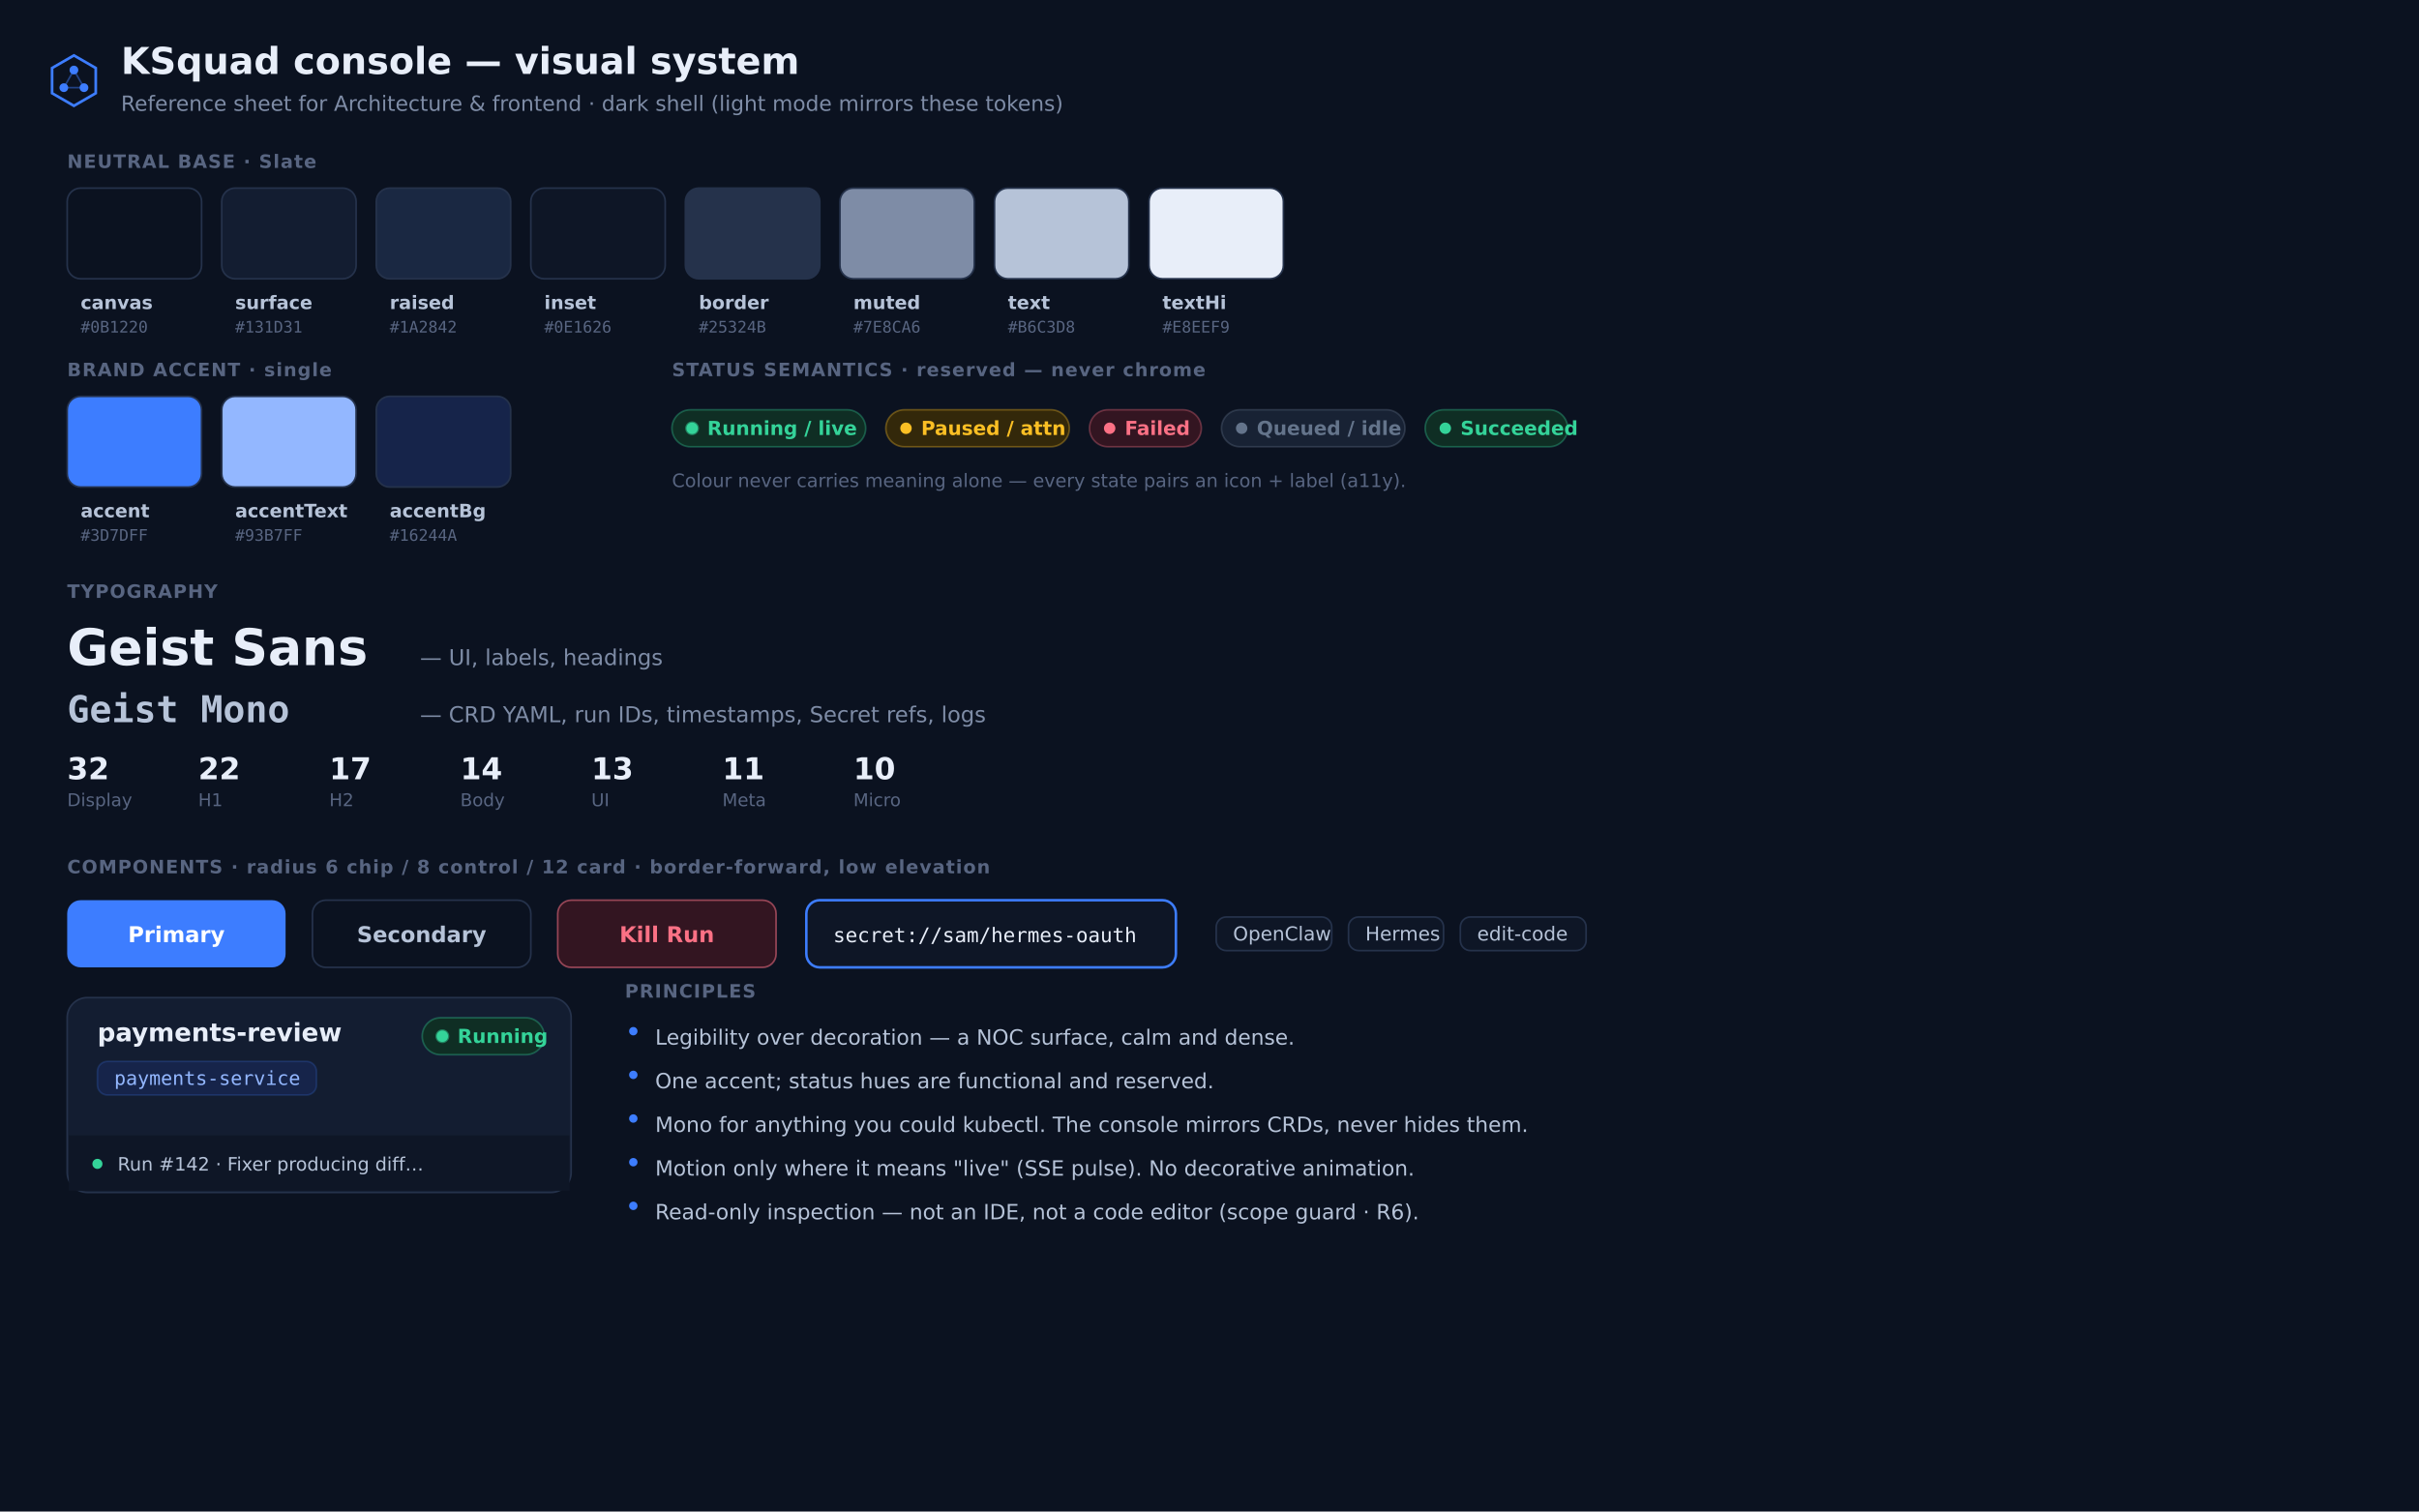
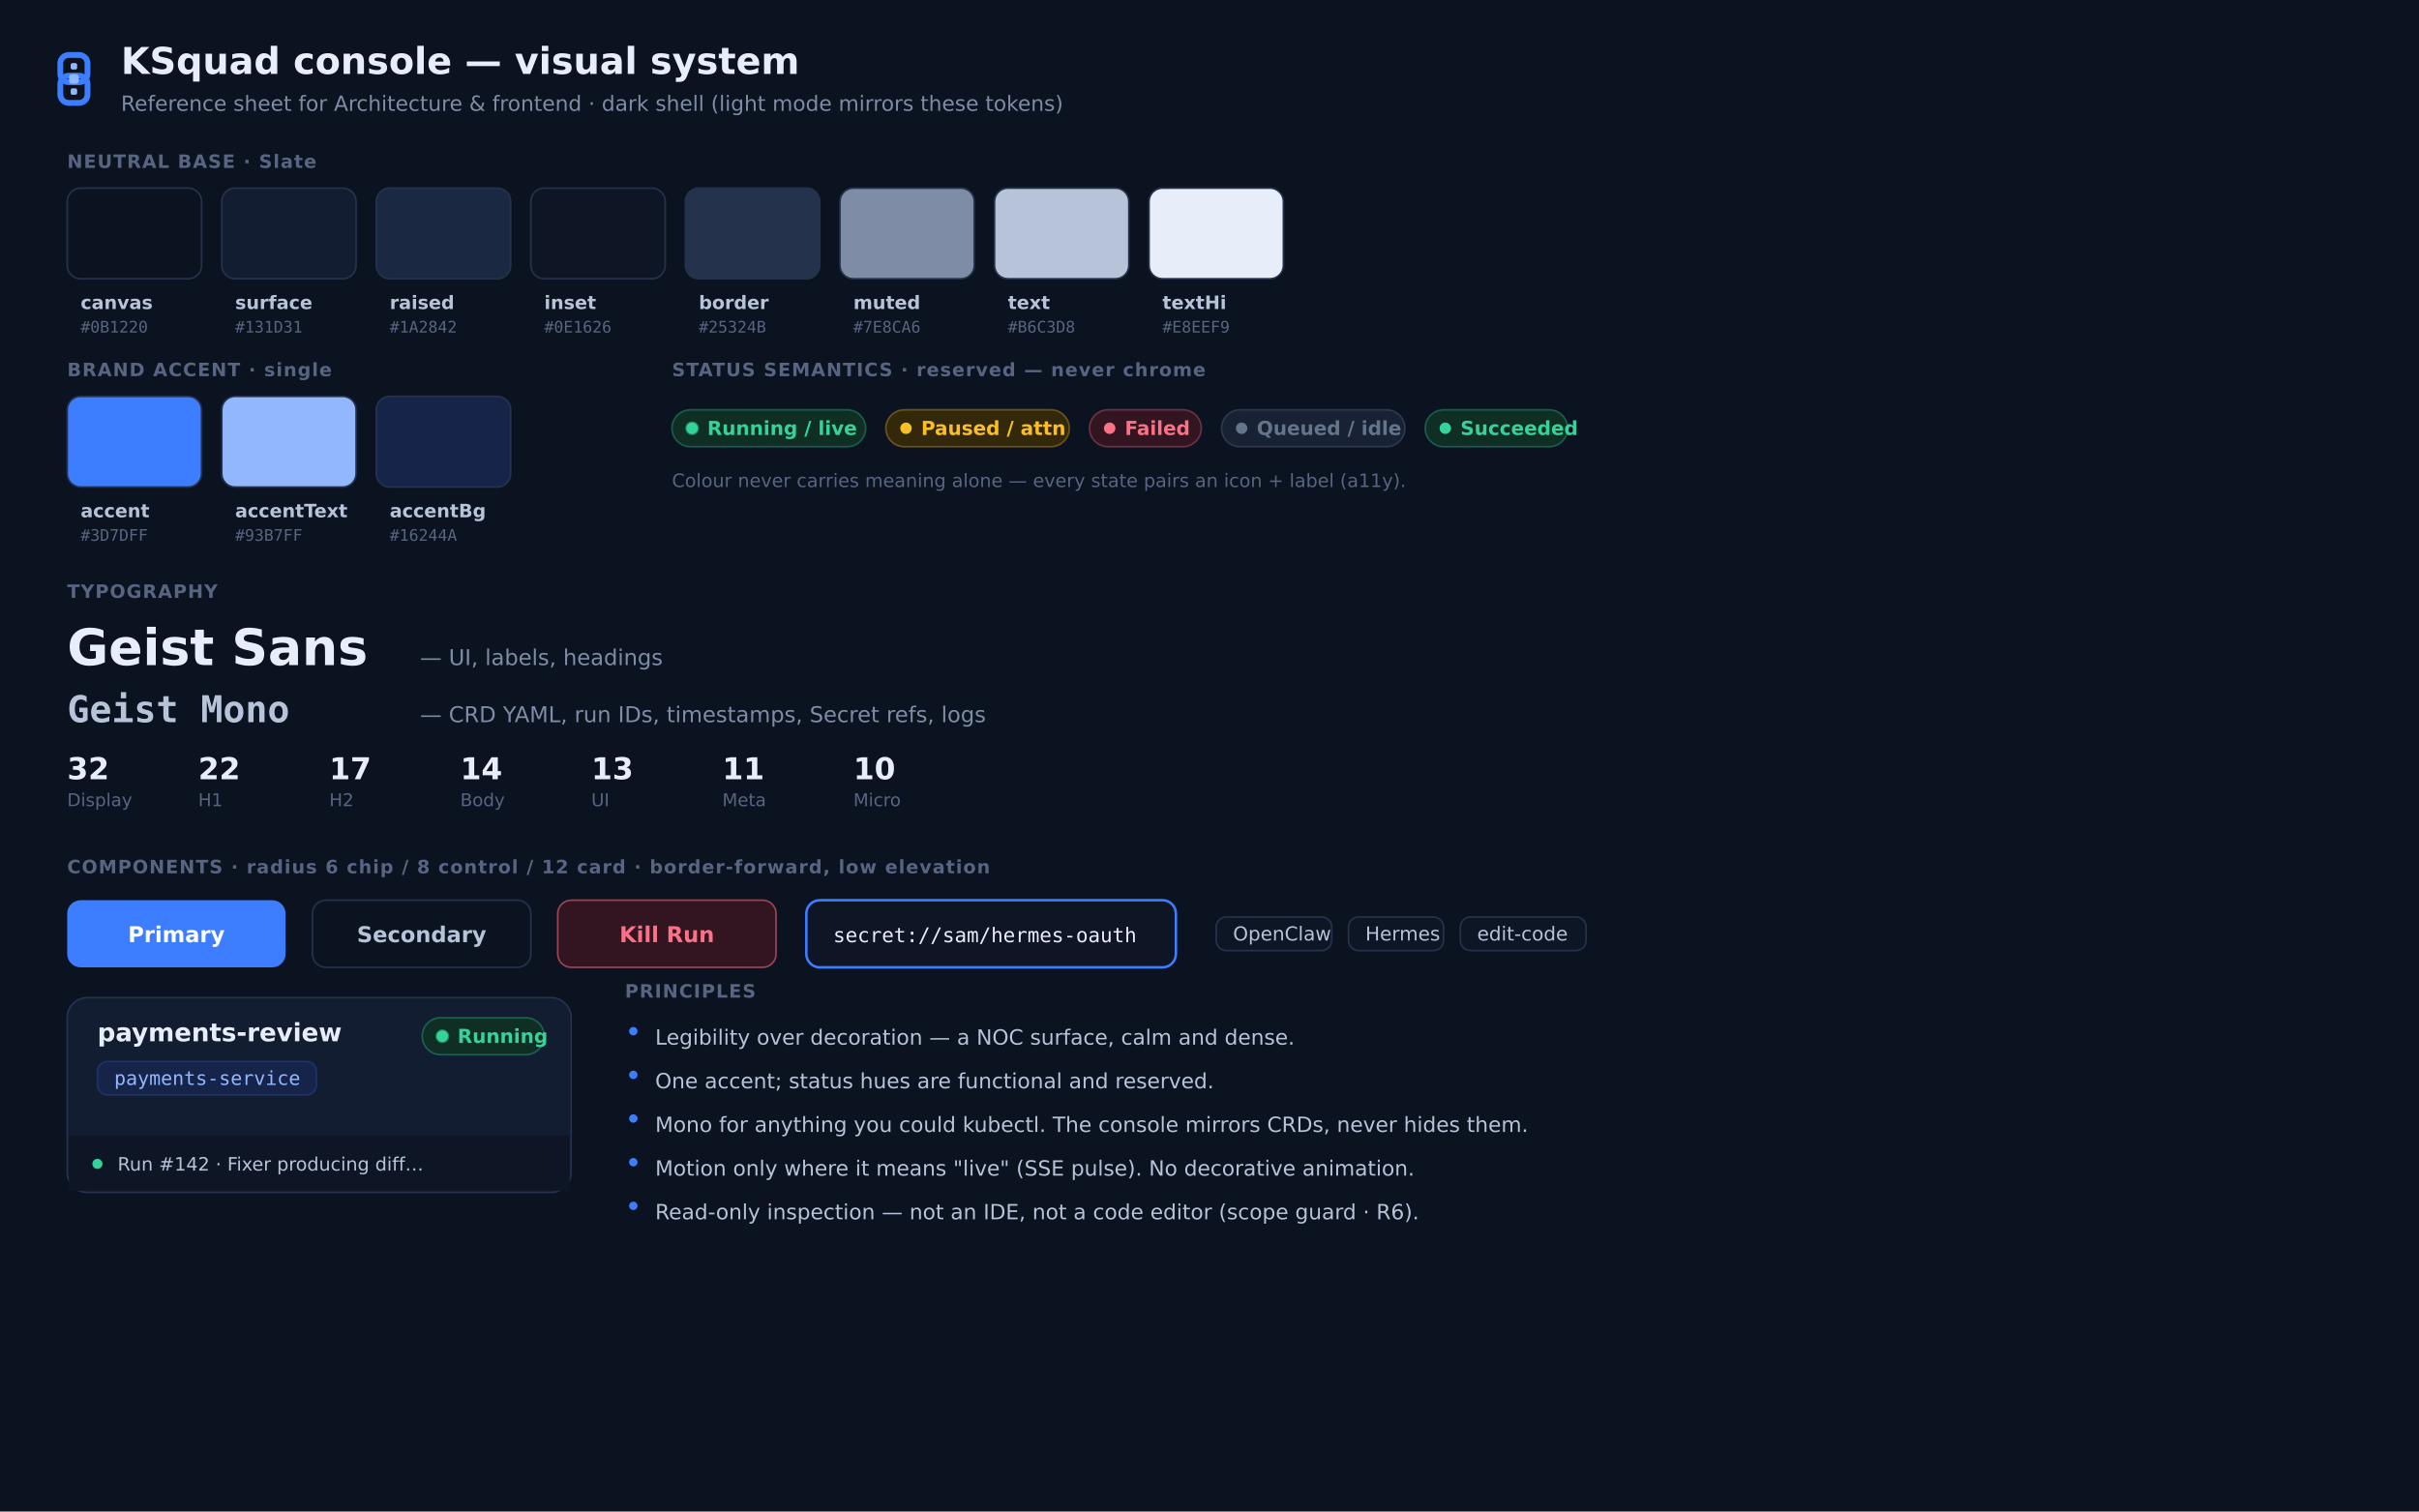
<svg xmlns="http://www.w3.org/2000/svg" width="1440" height="900" viewBox="0 0 1440 900" font-family="DejaVu Sans">
  <rect x="0" y="0" width="1440" height="900" rx="0" ry="0" fill="#0B1220" stroke="none" stroke-width="1" />
-   <polygon points="57.0,40.5 57.0,55.5 44.0,63.0 31.0,55.5 31.0,40.5 44.0,33.0" fill="none" stroke="#3D7DFF" stroke-width="1.6" />
-   <path d="M44 41.7 L38 52.2 L50 52.2 Z" fill="none" stroke="#3D7DFF" stroke-width="1" opacity="0.45" />
-   <circle cx="44" cy="41.7" r="2.6" fill="#3D7DFF" />
-   <circle cx="38" cy="52.2" r="2.6" fill="#3D7DFF" />
-   <circle cx="50" cy="52.2" r="2.6" fill="#3D7DFF" />
+   <g transform="translate(44,47) scale(0.38554) translate(-50,-50)">
+     <rect x="29" y="45" width="42" height="42" rx="13" fill="none" stroke="#3D7DFF" stroke-width="9" />
+     <rect x="29" y="13" width="42" height="42" rx="13" fill="none" stroke="#3D7DFF" stroke-width="9" />
+     <rect x="45" y="25.5" width="10" height="10" rx="2.8" fill="#93B7FF" />
+     <rect x="45" y="64.5" width="10" height="10" rx="2.8" fill="#93B7FF" />
+     <rect x="42.5" y="42.5" width="15" height="15" rx="4.2" fill="#93B7FF" />
+   </g>
  <text x="72" y="44" font-family="DejaVu Sans" font-size="22" fill="#E8EEF9" font-weight="700" text-anchor="start">KSquad console — visual system</text>
  <text x="72" y="66" font-family="DejaVu Sans" font-size="12.5" fill="#7E8CA6" font-weight="400" text-anchor="start">Reference sheet for Architecture &amp; frontend · dark shell (light mode mirrors these tokens)</text>
  <text x="40" y="100" font-family="DejaVu Sans" font-size="11" fill="#586581" font-weight="600" text-anchor="start" letter-spacing="0.6">NEUTRAL BASE  ·  Slate</text>
  <rect x="40" y="112" width="80" height="54" rx="8" ry="8" fill="#0B1220" stroke="#25324B" stroke-width="1" />
  <text x="48" y="184" font-family="DejaVu Sans" font-size="11" fill="#B6C3D8" font-weight="600" text-anchor="start">canvas</text>
  <text x="48" y="198" font-family="DejaVu Sans Mono" font-size="9.5" fill="#586581" font-weight="400" text-anchor="start">#0B1220</text>
  <rect x="132" y="112" width="80" height="54" rx="8" ry="8" fill="#131D31" stroke="#25324B" stroke-width="1" />
  <text x="140" y="184" font-family="DejaVu Sans" font-size="11" fill="#B6C3D8" font-weight="600" text-anchor="start">surface</text>
  <text x="140" y="198" font-family="DejaVu Sans Mono" font-size="9.5" fill="#586581" font-weight="400" text-anchor="start">#131D31</text>
  <rect x="224" y="112" width="80" height="54" rx="8" ry="8" fill="#1A2842" stroke="#25324B" stroke-width="1" />
  <text x="232" y="184" font-family="DejaVu Sans" font-size="11" fill="#B6C3D8" font-weight="600" text-anchor="start">raised</text>
  <text x="232" y="198" font-family="DejaVu Sans Mono" font-size="9.5" fill="#586581" font-weight="400" text-anchor="start">#1A2842</text>
  <rect x="316" y="112" width="80" height="54" rx="8" ry="8" fill="#0E1626" stroke="#25324B" stroke-width="1" />
  <text x="324" y="184" font-family="DejaVu Sans" font-size="11" fill="#B6C3D8" font-weight="600" text-anchor="start">inset</text>
  <text x="324" y="198" font-family="DejaVu Sans Mono" font-size="9.5" fill="#586581" font-weight="400" text-anchor="start">#0E1626</text>
  <rect x="408" y="112" width="80" height="54" rx="8" ry="8" fill="#25324B" stroke="#25324B" stroke-width="1" />
  <text x="416" y="184" font-family="DejaVu Sans" font-size="11" fill="#B6C3D8" font-weight="600" text-anchor="start">border</text>
  <text x="416" y="198" font-family="DejaVu Sans Mono" font-size="9.5" fill="#586581" font-weight="400" text-anchor="start">#25324B</text>
  <rect x="500" y="112" width="80" height="54" rx="8" ry="8" fill="#7E8CA6" stroke="#25324B" stroke-width="1" />
  <text x="508" y="184" font-family="DejaVu Sans" font-size="11" fill="#B6C3D8" font-weight="600" text-anchor="start">muted</text>
  <text x="508" y="198" font-family="DejaVu Sans Mono" font-size="9.5" fill="#586581" font-weight="400" text-anchor="start">#7E8CA6</text>
  <rect x="592" y="112" width="80" height="54" rx="8" ry="8" fill="#B6C3D8" stroke="#25324B" stroke-width="1" />
  <text x="600" y="184" font-family="DejaVu Sans" font-size="11" fill="#B6C3D8" font-weight="600" text-anchor="start">text</text>
  <text x="600" y="198" font-family="DejaVu Sans Mono" font-size="9.5" fill="#586581" font-weight="400" text-anchor="start">#B6C3D8</text>
  <rect x="684" y="112" width="80" height="54" rx="8" ry="8" fill="#E8EEF9" stroke="#25324B" stroke-width="1" />
  <text x="692" y="184" font-family="DejaVu Sans" font-size="11" fill="#B6C3D8" font-weight="600" text-anchor="start">textHi</text>
  <text x="692" y="198" font-family="DejaVu Sans Mono" font-size="9.5" fill="#586581" font-weight="400" text-anchor="start">#E8EEF9</text>
  <text x="40" y="224" font-family="DejaVu Sans" font-size="11" fill="#586581" font-weight="600" text-anchor="start" letter-spacing="0.6">BRAND ACCENT  ·  single</text>
  <rect x="40" y="236" width="80" height="54" rx="8" ry="8" fill="#3D7DFF" stroke="#25324B" stroke-width="1" />
  <text x="48" y="308" font-family="DejaVu Sans" font-size="11" fill="#B6C3D8" font-weight="600" text-anchor="start">accent</text>
  <text x="48" y="322" font-family="DejaVu Sans Mono" font-size="9.5" fill="#586581" font-weight="400" text-anchor="start">#3D7DFF</text>
  <rect x="132" y="236" width="80" height="54" rx="8" ry="8" fill="#93B7FF" stroke="#25324B" stroke-width="1" />
  <text x="140" y="308" font-family="DejaVu Sans" font-size="11" fill="#B6C3D8" font-weight="600" text-anchor="start">accentText</text>
  <text x="140" y="322" font-family="DejaVu Sans Mono" font-size="9.5" fill="#586581" font-weight="400" text-anchor="start">#93B7FF</text>
  <rect x="224" y="236" width="80" height="54" rx="8" ry="8" fill="#16244A" stroke="#25324B" stroke-width="1" />
  <text x="232" y="308" font-family="DejaVu Sans" font-size="11" fill="#B6C3D8" font-weight="600" text-anchor="start">accentBg</text>
  <text x="232" y="322" font-family="DejaVu Sans Mono" font-size="9.5" fill="#586581" font-weight="400" text-anchor="start">#16244A</text>
  <text x="400" y="224" font-family="DejaVu Sans" font-size="11" fill="#586581" font-weight="600" text-anchor="start" letter-spacing="0.6">STATUS SEMANTICS  ·  reserved — never chrome</text>
  <rect x="400" y="244" width="115.33" height="22" rx="11" ry="11" fill="#0F2E24" stroke="#34D39955" stroke-width="1" />
  <circle cx="412" cy="255" r="3.4" fill="#34D399" />
  <circle cx="412" cy="255" r="3.4" fill="none" stroke="#34D399" stroke-width="1.4" opacity="0.5">
    <animate attributeName="r" values="3.4;8;3.4" dur="1.8s" repeatCount="indefinite" />
    <animate attributeName="opacity" values="0.55;0;0.55" dur="1.8s" repeatCount="indefinite" />
  </circle>
  <text x="421" y="259" font-family="DejaVu Sans" font-size="11.5" fill="#34D399" font-weight="600" text-anchor="start">Running / live</text>
  <rect x="527.33" y="244" width="109.235" height="22" rx="11" ry="11" fill="#33280A" stroke="#FBBF2455" stroke-width="1" />
  <circle cx="539.33" cy="255" r="3.4" fill="#FBBF24" />
  <text x="548.33" y="259" font-family="DejaVu Sans" font-size="11.5" fill="#FBBF24" font-weight="600" text-anchor="start">Paused / attn</text>
  <rect x="648.565" y="244" width="66.57" height="22" rx="11" ry="11" fill="#331521" stroke="#FB718555" stroke-width="1" />
  <circle cx="660.565" cy="255" r="3.4" fill="#FB7185" />
  <text x="669.565" y="259" font-family="DejaVu Sans" font-size="11.5" fill="#FB7185" font-weight="600" text-anchor="start">Failed</text>
  <rect x="727.135" y="244" width="109.235" height="22" rx="11" ry="11" fill="#182234" stroke="#64748B55" stroke-width="1" />
  <circle cx="739.135" cy="255" r="3.4" fill="#64748B" />
  <text x="748.135" y="259" font-family="DejaVu Sans" font-size="11.5" fill="#64748B" font-weight="600" text-anchor="start">Queued / idle</text>
  <rect x="848.37" y="244" width="84.855" height="22" rx="11" ry="11" fill="#0F2E24" stroke="#34D39955" stroke-width="1" />
  <circle cx="860.37" cy="255" r="3.4" fill="#34D399" />
  <text x="869.37" y="259" font-family="DejaVu Sans" font-size="11.5" fill="#34D399" font-weight="600" text-anchor="start">Succeeded</text>
  <text x="400" y="290" font-family="DejaVu Sans" font-size="11" fill="#586581" font-weight="400" text-anchor="start">Colour never carries meaning alone — every state pairs an icon + label (a11y).</text>
  <text x="40" y="356" font-family="DejaVu Sans" font-size="11" fill="#586581" font-weight="600" text-anchor="start" letter-spacing="0.6">TYPOGRAPHY</text>
  <text x="40" y="396" font-family="DejaVu Sans" font-size="30" fill="#E8EEF9" font-weight="700" text-anchor="start">Geist Sans</text>
  <text x="250" y="396" font-family="DejaVu Sans" font-size="13" fill="#7E8CA6" font-weight="400" text-anchor="start">— UI, labels, headings</text>
  <text x="40" y="430" font-family="DejaVu Sans Mono" font-size="22" fill="#B6C3D8" font-weight="600" text-anchor="start">Geist Mono</text>
  <text x="250" y="430" font-family="DejaVu Sans" font-size="13" fill="#7E8CA6" font-weight="400" text-anchor="start">— CRD YAML, run IDs, timestamps, Secret refs, logs</text>
  <text x="40" y="464" font-family="DejaVu Sans" font-size="18" fill="#E8EEF9" font-weight="700" text-anchor="start">32</text>
  <text x="40" y="480" font-family="DejaVu Sans" font-size="10.5" fill="#586581" font-weight="400" text-anchor="start">Display</text>
  <text x="118" y="464" font-family="DejaVu Sans" font-size="18" fill="#E8EEF9" font-weight="700" text-anchor="start">22</text>
  <text x="118" y="480" font-family="DejaVu Sans" font-size="10.5" fill="#586581" font-weight="400" text-anchor="start">H1</text>
  <text x="196" y="464" font-family="DejaVu Sans" font-size="18" fill="#E8EEF9" font-weight="700" text-anchor="start">17</text>
  <text x="196" y="480" font-family="DejaVu Sans" font-size="10.5" fill="#586581" font-weight="400" text-anchor="start">H2</text>
  <text x="274" y="464" font-family="DejaVu Sans" font-size="18" fill="#E8EEF9" font-weight="700" text-anchor="start">14</text>
  <text x="274" y="480" font-family="DejaVu Sans" font-size="10.5" fill="#586581" font-weight="400" text-anchor="start">Body</text>
  <text x="352" y="464" font-family="DejaVu Sans" font-size="18" fill="#E8EEF9" font-weight="700" text-anchor="start">13</text>
  <text x="352" y="480" font-family="DejaVu Sans" font-size="10.5" fill="#586581" font-weight="400" text-anchor="start">UI</text>
  <text x="430" y="464" font-family="DejaVu Sans" font-size="18" fill="#E8EEF9" font-weight="700" text-anchor="start">11</text>
  <text x="430" y="480" font-family="DejaVu Sans" font-size="10.5" fill="#586581" font-weight="400" text-anchor="start">Meta</text>
  <text x="508" y="464" font-family="DejaVu Sans" font-size="18" fill="#E8EEF9" font-weight="700" text-anchor="start">10</text>
  <text x="508" y="480" font-family="DejaVu Sans" font-size="10.5" fill="#586581" font-weight="400" text-anchor="start">Micro</text>
  <text x="40" y="520" font-family="DejaVu Sans" font-size="11" fill="#586581" font-weight="600" text-anchor="start" letter-spacing="0.6">COMPONENTS  ·  radius 6 chip / 8 control / 12 card  ·  border-forward, low elevation</text>
  <rect x="40" y="536" width="130" height="40" rx="8" ry="8" fill="#3D7DFF" stroke="none" stroke-width="1" />
  <text x="105" y="561" font-family="DejaVu Sans" font-size="13" fill="#fff" font-weight="700" text-anchor="middle">Primary</text>
  <rect x="186" y="536" width="130" height="40" rx="8" ry="8" fill="none" stroke="#25324B" stroke-width="1" />
  <text x="251" y="561" font-family="DejaVu Sans" font-size="13" fill="#B6C3D8" font-weight="600" text-anchor="middle">Secondary</text>
  <rect x="332" y="536" width="130" height="40" rx="8" ry="8" fill="#331521" stroke="#FB718588" stroke-width="1" />
  <text x="397" y="561" font-family="DejaVu Sans" font-size="13" fill="#FB7185" font-weight="700" text-anchor="middle">Kill Run</text>
  <rect x="480" y="536" width="220" height="40" rx="8" ry="8" fill="#0E1626" stroke="#3D7DFF" stroke-width="1.5" />
  <text x="496" y="561" font-family="DejaVu Sans Mono" font-size="12" fill="#E8EEF9" font-weight="400" text-anchor="start">secret://sam/hermes-oauth</text>
  <rect x="724" y="546" width="68.76" height="20" rx="6" ry="6" fill="#0E1626" stroke="#25324B" stroke-width="1" />
  <text x="734" y="560" font-family="DejaVu Sans" font-size="11.5" fill="#B6C3D8" font-weight="400" text-anchor="start">OpenClaw</text>
  <rect x="802.76" y="546" width="56.57" height="20" rx="6" ry="6" fill="#0E1626" stroke="#25324B" stroke-width="1" />
  <text x="812.76" y="560" font-family="DejaVu Sans" font-size="11.5" fill="#B6C3D8" font-weight="400" text-anchor="start">Hermes</text>
  <rect x="869.33" y="546" width="74.855" height="20" rx="6" ry="6" fill="#0E1626" stroke="#25324B" stroke-width="1" />
  <text x="879.33" y="560" font-family="DejaVu Sans" font-size="11.5" fill="#B6C3D8" font-weight="400" text-anchor="start">edit-code</text>
  <rect x="40" y="594" width="300" height="116" rx="12" ry="12" fill="#131D31" stroke="#25324B" stroke-width="1" />
  <text x="58" y="620" font-family="DejaVu Sans" font-size="15" fill="#E8EEF9" font-weight="700" text-anchor="start">payments-review</text>
  <rect x="251.335" y="606" width="72.665" height="22" rx="11" ry="11" fill="#0F2E24" stroke="#34D39955" stroke-width="1" />
  <circle cx="263.335" cy="617" r="3.4" fill="#34D399" />
  <circle cx="263.335" cy="617" r="3.4" fill="none" stroke="#34D399" stroke-width="1.4" opacity="0.5">
    <animate attributeName="r" values="3.4;8;3.4" dur="1.8s" repeatCount="indefinite" />
    <animate attributeName="opacity" values="0.55;0;0.55" dur="1.8s" repeatCount="indefinite" />
  </circle>
  <text x="272.335" y="621" font-family="DejaVu Sans" font-size="11.5" fill="#34D399" font-weight="600" text-anchor="start">Running</text>
  <rect x="58" y="632" width="130.4" height="20" rx="6" ry="6" fill="#16244A" stroke="#3D7DFF33" stroke-width="1" />
  <text x="68" y="646" font-family="DejaVu Sans Mono" font-size="11.5" fill="#93B7FF" font-weight="400" text-anchor="start">payments-service</text>
  <rect x="41" y="676" width="298" height="33" rx="0" ry="0" fill="#0E1626" stroke="none" stroke-width="1" />
  <circle cx="58" cy="693" r="3" fill="#34D399" />
  <text x="70" y="697" font-family="DejaVu Sans" font-size="11" fill="#B6C3D8" font-weight="400" text-anchor="start">Run #142 · Fixer producing diff…</text>
  <text x="372" y="594" font-family="DejaVu Sans" font-size="11" fill="#586581" font-weight="600" text-anchor="start" letter-spacing="0.6">PRINCIPLES</text>
  <circle cx="377" cy="614" r="2.5" fill="#3D7DFF" />
  <text x="390" y="622" font-family="DejaVu Sans" font-size="12.5" fill="#B6C3D8" font-weight="400" text-anchor="start">Legibility over decoration — a NOC surface, calm and dense.</text>
  <circle cx="377" cy="640" r="2.5" fill="#3D7DFF" />
  <text x="390" y="648" font-family="DejaVu Sans" font-size="12.5" fill="#B6C3D8" font-weight="400" text-anchor="start">One accent; status hues are functional and reserved.</text>
  <circle cx="377" cy="666" r="2.5" fill="#3D7DFF" />
  <text x="390" y="674" font-family="DejaVu Sans" font-size="12.5" fill="#B6C3D8" font-weight="400" text-anchor="start">Mono for anything you could kubectl. The console mirrors CRDs, never hides them.</text>
  <circle cx="377" cy="692" r="2.5" fill="#3D7DFF" />
  <text x="390" y="700" font-family="DejaVu Sans" font-size="12.5" fill="#B6C3D8" font-weight="400" text-anchor="start">Motion only where it means "live" (SSE pulse). No decorative animation.</text>
  <circle cx="377" cy="718" r="2.5" fill="#3D7DFF" />
  <text x="390" y="726" font-family="DejaVu Sans" font-size="12.5" fill="#B6C3D8" font-weight="400" text-anchor="start">Read-only inspection — not an IDE, not a code editor (scope guard · R6).</text>
</svg>
